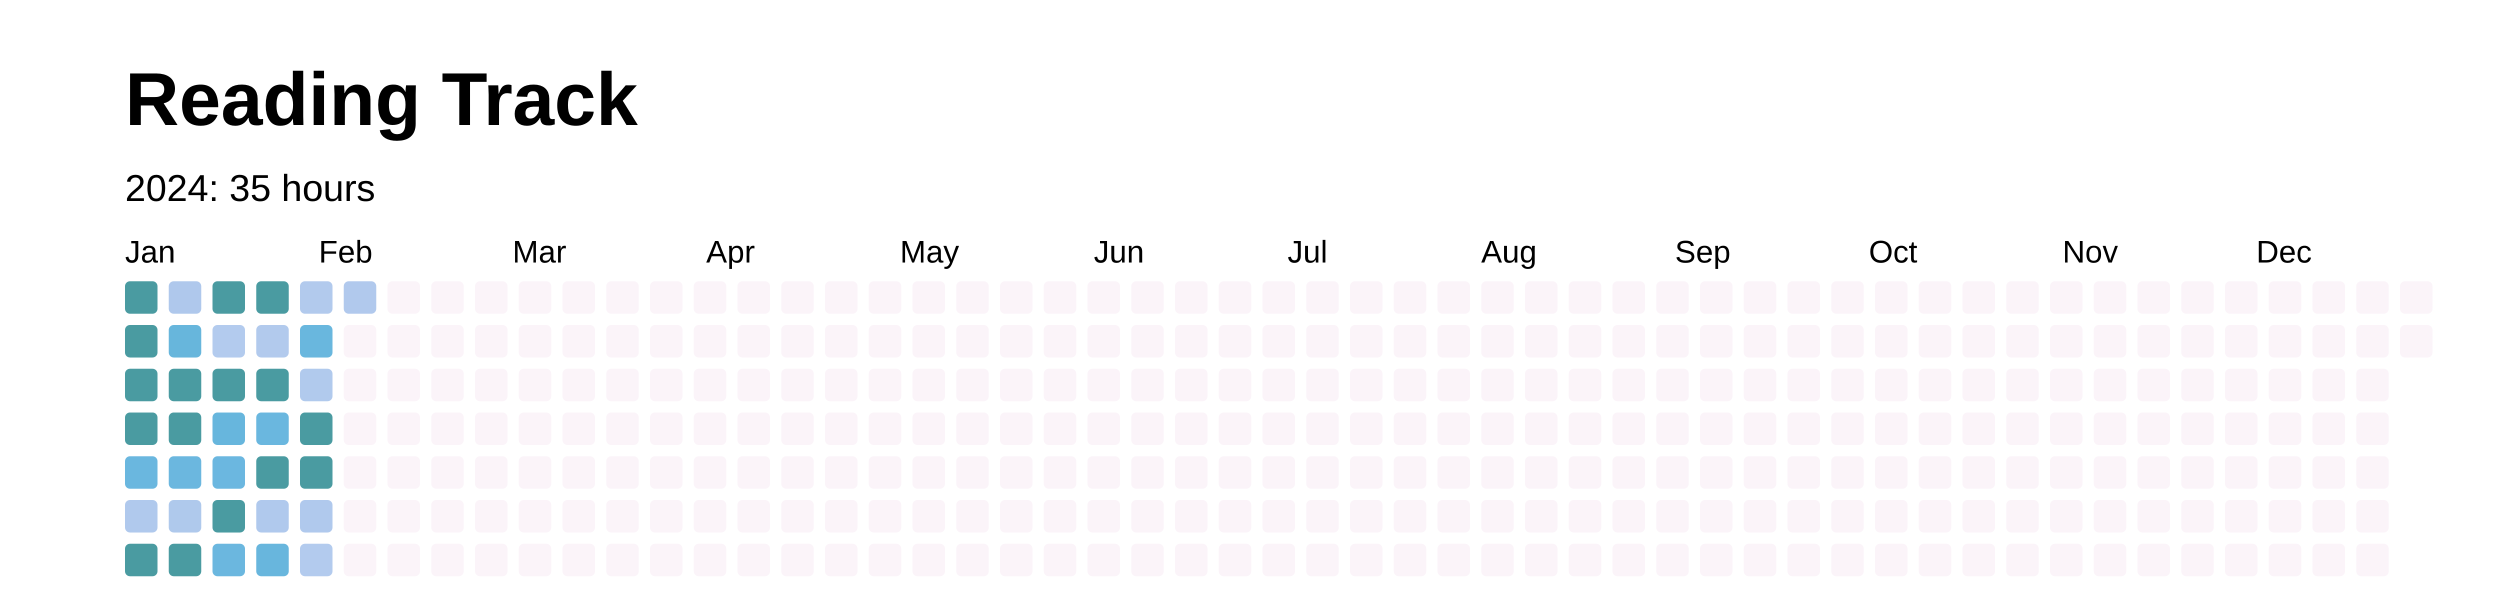
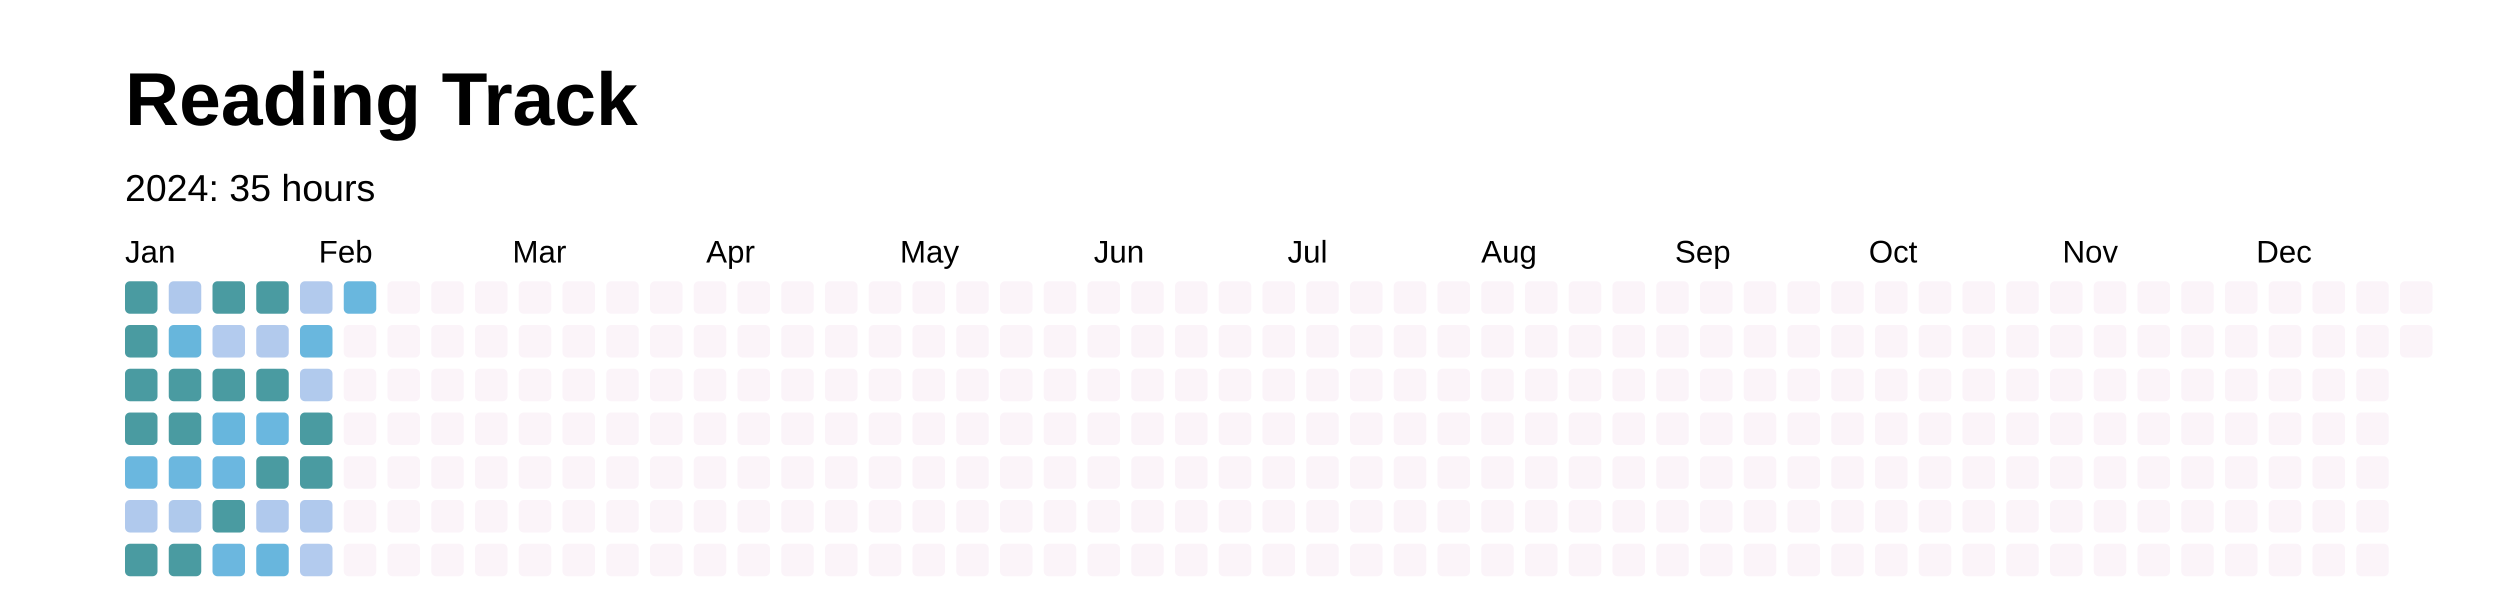
<svg xmlns="http://www.w3.org/2000/svg" baseProfile="full" height="48mm" version="1.1" viewBox="0,0,200,48" width="200mm">
  <defs />
  <rect fill="#FFFFFF" height="48" width="200" x="0" y="0" />
  <text fill="#000000" style="font-size:6px; font-family:Arial; font-weight:bold;" x="10" y="10">Reading Track</text>
  <text dominant-baseline="hanging" fill="#000000" style="font-size:3.0px; font-family:Arial;" x="10" y="14">2024: 35 hours</text>
  <text fill="#000000" style="font-size:2.5px; font-family:Arial" x="10.0" y="21.0">Jan</text>
  <text fill="#000000" style="font-size:2.5px; font-family:Arial" x="25.5" y="21.0">Feb</text>
  <text fill="#000000" style="font-size:2.5px; font-family:Arial" x="41.0" y="21.0">Mar</text>
  <text fill="#000000" style="font-size:2.5px; font-family:Arial" x="56.5" y="21.0">Apr</text>
  <text fill="#000000" style="font-size:2.5px; font-family:Arial" x="72.0" y="21.0">May</text>
  <text fill="#000000" style="font-size:2.5px; font-family:Arial" x="87.5" y="21.0">Jun</text>
  <text fill="#000000" style="font-size:2.5px; font-family:Arial" x="103.0" y="21.0">Jul</text>
  <text fill="#000000" style="font-size:2.5px; font-family:Arial" x="118.5" y="21.0">Aug</text>
  <text fill="#000000" style="font-size:2.5px; font-family:Arial" x="134.0" y="21.0">Sep</text>
  <text fill="#000000" style="font-size:2.5px; font-family:Arial" x="149.5" y="21.0">Oct</text>
  <text fill="#000000" style="font-size:2.5px; font-family:Arial" x="165.0" y="21.0">Nov</text>
  <text fill="#000000" style="font-size:2.5px; font-family:Arial" x="180.5" y="21.0">Dec</text>
  <rect fill="#4a9ba1" height="2.6" rx="0.4" ry="0.4" width="2.6" x="10.0" y="22.5" />
  <rect fill="#4a9ba1" height="2.6" rx="0.4" ry="0.4" width="2.6" x="10.0" y="26.0" />
  <rect fill="#4a9ba1" height="2.6" rx="0.4" ry="0.4" width="2.6" x="10.0" y="29.5" />
  <rect fill="#4a9ba1" height="2.6" rx="0.4" ry="0.4" width="2.6" x="10.0" y="33.0" />
  <rect fill="#6ab7df" height="2.6" rx="0.4" ry="0.4" width="2.6" x="10.0" y="36.5" />
  <rect fill="#b0c9ed" height="2.6" rx="0.4" ry="0.4" width="2.6" x="10.0" y="40.0" />
  <rect fill="#4a9ba1" height="2.6" rx="0.4" ry="0.4" width="2.6" x="10.0" y="43.5" />
  <rect fill="#afc8ec" height="2.6" rx="0.4" ry="0.4" width="2.6" x="13.5" y="22.5" />
  <rect fill="#67b6dc" height="2.6" rx="0.4" ry="0.4" width="2.6" x="13.5" y="26.0" />
  <rect fill="#4a9ba1" height="2.6" rx="0.4" ry="0.4" width="2.6" x="13.5" y="29.5" />
  <rect fill="#4a9ba1" height="2.6" rx="0.4" ry="0.4" width="2.6" x="13.5" y="33.0" />
  <rect fill="#6bb7df" height="2.6" rx="0.4" ry="0.4" width="2.6" x="13.5" y="36.5" />
  <rect fill="#afc9ec" height="2.6" rx="0.4" ry="0.4" width="2.6" x="13.5" y="40.0" />
  <rect fill="#4a9ba1" height="2.6" rx="0.4" ry="0.4" width="2.6" x="13.5" y="43.5" />
  <rect fill="#4a9ba1" height="2.6" rx="0.4" ry="0.4" width="2.6" x="17.0" y="22.5" />
  <rect fill="#b3cbee" height="2.6" rx="0.4" ry="0.4" width="2.6" x="17.0" y="26.0" />
  <rect fill="#4a9ba1" height="2.6" rx="0.4" ry="0.4" width="2.6" x="17.0" y="29.5" />
  <rect fill="#67b6dd" height="2.6" rx="0.4" ry="0.4" width="2.6" x="17.0" y="33.0" />
  <rect fill="#6bb7e0" height="2.6" rx="0.4" ry="0.4" width="2.6" x="17.0" y="36.5" />
  <rect fill="#4a9ba1" height="2.6" rx="0.4" ry="0.4" width="2.6" x="17.0" y="40.0" />
  <rect fill="#6bb7df" height="2.6" rx="0.4" ry="0.4" width="2.6" x="17.0" y="43.5" />
  <rect fill="#4a9ba1" height="2.6" rx="0.4" ry="0.4" width="2.6" x="20.5" y="22.5" />
  <rect fill="#b2caed" height="2.6" rx="0.4" ry="0.4" width="2.6" x="20.5" y="26.0" />
  <rect fill="#4a9ba1" height="2.6" rx="0.4" ry="0.4" width="2.6" x="20.5" y="29.5" />
  <rect fill="#6ab7df" height="2.6" rx="0.4" ry="0.4" width="2.6" x="20.5" y="33.0" />
  <rect fill="#4a9ba1" height="2.6" rx="0.4" ry="0.4" width="2.6" x="20.5" y="36.5" />
  <rect fill="#b0c9ed" height="2.6" rx="0.4" ry="0.4" width="2.6" x="20.5" y="40.0" />
  <rect fill="#68b6dd" height="2.6" rx="0.4" ry="0.4" width="2.6" x="20.5" y="43.5" />
  <rect fill="#b2caed" height="2.6" rx="0.4" ry="0.4" width="2.6" x="24.0" y="22.5" />
  <rect fill="#69b7de" height="2.6" rx="0.4" ry="0.4" width="2.6" x="24.0" y="26.0" />
  <rect fill="#b1caed" height="2.6" rx="0.4" ry="0.4" width="2.6" x="24.0" y="29.5" />
  <rect fill="#4a9ba1" height="2.6" rx="0.4" ry="0.4" width="2.6" x="24.0" y="33.0" />
  <rect fill="#4a9ba1" height="2.6" rx="0.4" ry="0.4" width="2.6" x="24.0" y="36.5" />
  <rect fill="#b0c9ed" height="2.6" rx="0.4" ry="0.4" width="2.6" x="24.0" y="40.0" />
  <rect fill="#b3cbee" height="2.6" rx="0.4" ry="0.4" width="2.6" x="24.0" y="43.5" />
-   <rect fill="#b1c9ed" height="2.6" rx="0.4" ry="0.4" width="2.6" x="27.5" y="22.5" />
+   <rect fill="#69b7de" height="2.6" rx="0.4" ry="0.4" width="2.6" x="27.5" y="22.5" />
  <rect fill="#FBF4F9" height="2.6" rx="0.4" ry="0.4" width="2.6" x="27.5" y="26.0" />
  <rect fill="#FBF4F9" height="2.6" rx="0.4" ry="0.4" width="2.6" x="27.5" y="29.5" />
  <rect fill="#FBF4F9" height="2.6" rx="0.4" ry="0.4" width="2.6" x="27.5" y="33.0" />
  <rect fill="#FBF4F9" height="2.6" rx="0.4" ry="0.4" width="2.6" x="27.5" y="36.5" />
  <rect fill="#FBF4F9" height="2.6" rx="0.4" ry="0.4" width="2.6" x="27.5" y="40.0" />
  <rect fill="#FBF4F9" height="2.6" rx="0.4" ry="0.4" width="2.6" x="27.5" y="43.5" />
  <rect fill="#FBF4F9" height="2.6" rx="0.4" ry="0.4" width="2.6" x="31.0" y="22.5" />
  <rect fill="#FBF4F9" height="2.6" rx="0.4" ry="0.4" width="2.6" x="31.0" y="26.0" />
  <rect fill="#FBF4F9" height="2.6" rx="0.4" ry="0.4" width="2.6" x="31.0" y="29.5" />
  <rect fill="#FBF4F9" height="2.6" rx="0.4" ry="0.4" width="2.6" x="31.0" y="33.0" />
  <rect fill="#FBF4F9" height="2.6" rx="0.4" ry="0.4" width="2.6" x="31.0" y="36.5" />
  <rect fill="#FBF4F9" height="2.6" rx="0.4" ry="0.4" width="2.6" x="31.0" y="40.0" />
  <rect fill="#FBF4F9" height="2.6" rx="0.4" ry="0.4" width="2.6" x="31.0" y="43.5" />
  <rect fill="#FBF4F9" height="2.6" rx="0.4" ry="0.4" width="2.6" x="34.5" y="22.5" />
  <rect fill="#FBF4F9" height="2.6" rx="0.4" ry="0.4" width="2.6" x="34.5" y="26.0" />
  <rect fill="#FBF4F9" height="2.6" rx="0.4" ry="0.4" width="2.6" x="34.5" y="29.5" />
  <rect fill="#FBF4F9" height="2.6" rx="0.4" ry="0.4" width="2.6" x="34.5" y="33.0" />
  <rect fill="#FBF4F9" height="2.6" rx="0.4" ry="0.4" width="2.6" x="34.5" y="36.5" />
  <rect fill="#FBF4F9" height="2.6" rx="0.4" ry="0.4" width="2.6" x="34.5" y="40.0" />
  <rect fill="#FBF4F9" height="2.6" rx="0.4" ry="0.4" width="2.6" x="34.5" y="43.5" />
  <rect fill="#FBF4F9" height="2.6" rx="0.4" ry="0.4" width="2.6" x="38.0" y="22.5" />
  <rect fill="#FBF4F9" height="2.6" rx="0.4" ry="0.4" width="2.6" x="38.0" y="26.0" />
  <rect fill="#FBF4F9" height="2.6" rx="0.4" ry="0.4" width="2.6" x="38.0" y="29.5" />
  <rect fill="#FBF4F9" height="2.6" rx="0.4" ry="0.4" width="2.6" x="38.0" y="33.0" />
  <rect fill="#FBF4F9" height="2.6" rx="0.4" ry="0.4" width="2.6" x="38.0" y="36.5" />
  <rect fill="#FBF4F9" height="2.6" rx="0.4" ry="0.4" width="2.6" x="38.0" y="40.0" />
  <rect fill="#FBF4F9" height="2.6" rx="0.4" ry="0.4" width="2.6" x="38.0" y="43.5" />
  <rect fill="#FBF4F9" height="2.6" rx="0.4" ry="0.4" width="2.6" x="41.5" y="22.5" />
  <rect fill="#FBF4F9" height="2.6" rx="0.4" ry="0.4" width="2.6" x="41.5" y="26.0" />
  <rect fill="#FBF4F9" height="2.6" rx="0.4" ry="0.4" width="2.6" x="41.5" y="29.5" />
  <rect fill="#FBF4F9" height="2.6" rx="0.4" ry="0.4" width="2.6" x="41.5" y="33.0" />
  <rect fill="#FBF4F9" height="2.6" rx="0.4" ry="0.4" width="2.6" x="41.5" y="36.5" />
  <rect fill="#FBF4F9" height="2.6" rx="0.4" ry="0.4" width="2.6" x="41.5" y="40.0" />
  <rect fill="#FBF4F9" height="2.6" rx="0.4" ry="0.4" width="2.6" x="41.5" y="43.5" />
  <rect fill="#FBF4F9" height="2.6" rx="0.4" ry="0.4" width="2.6" x="45.0" y="22.5" />
  <rect fill="#FBF4F9" height="2.6" rx="0.4" ry="0.4" width="2.6" x="45.0" y="26.0" />
  <rect fill="#FBF4F9" height="2.6" rx="0.4" ry="0.4" width="2.6" x="45.0" y="29.5" />
  <rect fill="#FBF4F9" height="2.6" rx="0.4" ry="0.4" width="2.6" x="45.0" y="33.0" />
  <rect fill="#FBF4F9" height="2.6" rx="0.4" ry="0.4" width="2.6" x="45.0" y="36.5" />
  <rect fill="#FBF4F9" height="2.6" rx="0.4" ry="0.4" width="2.6" x="45.0" y="40.0" />
  <rect fill="#FBF4F9" height="2.6" rx="0.4" ry="0.4" width="2.6" x="45.0" y="43.5" />
  <rect fill="#FBF4F9" height="2.6" rx="0.4" ry="0.4" width="2.6" x="48.5" y="22.5" />
  <rect fill="#FBF4F9" height="2.6" rx="0.4" ry="0.4" width="2.6" x="48.5" y="26.0" />
  <rect fill="#FBF4F9" height="2.6" rx="0.4" ry="0.4" width="2.6" x="48.5" y="29.5" />
  <rect fill="#FBF4F9" height="2.6" rx="0.4" ry="0.4" width="2.6" x="48.5" y="33.0" />
  <rect fill="#FBF4F9" height="2.6" rx="0.4" ry="0.4" width="2.6" x="48.5" y="36.5" />
  <rect fill="#FBF4F9" height="2.6" rx="0.4" ry="0.4" width="2.6" x="48.5" y="40.0" />
  <rect fill="#FBF4F9" height="2.6" rx="0.4" ry="0.4" width="2.6" x="48.5" y="43.5" />
  <rect fill="#FBF4F9" height="2.6" rx="0.4" ry="0.4" width="2.6" x="52.0" y="22.5" />
  <rect fill="#FBF4F9" height="2.6" rx="0.4" ry="0.4" width="2.6" x="52.0" y="26.0" />
  <rect fill="#FBF4F9" height="2.6" rx="0.4" ry="0.4" width="2.6" x="52.0" y="29.5" />
  <rect fill="#FBF4F9" height="2.6" rx="0.4" ry="0.4" width="2.6" x="52.0" y="33.0" />
  <rect fill="#FBF4F9" height="2.6" rx="0.4" ry="0.4" width="2.6" x="52.0" y="36.5" />
  <rect fill="#FBF4F9" height="2.6" rx="0.4" ry="0.4" width="2.6" x="52.0" y="40.0" />
  <rect fill="#FBF4F9" height="2.6" rx="0.4" ry="0.4" width="2.6" x="52.0" y="43.5" />
  <rect fill="#FBF4F9" height="2.6" rx="0.4" ry="0.4" width="2.6" x="55.5" y="22.5" />
  <rect fill="#FBF4F9" height="2.6" rx="0.4" ry="0.4" width="2.6" x="55.5" y="26.0" />
  <rect fill="#FBF4F9" height="2.6" rx="0.4" ry="0.4" width="2.6" x="55.5" y="29.5" />
  <rect fill="#FBF4F9" height="2.6" rx="0.4" ry="0.4" width="2.6" x="55.5" y="33.0" />
  <rect fill="#FBF4F9" height="2.6" rx="0.4" ry="0.4" width="2.6" x="55.5" y="36.5" />
  <rect fill="#FBF4F9" height="2.6" rx="0.4" ry="0.4" width="2.6" x="55.5" y="40.0" />
  <rect fill="#FBF4F9" height="2.6" rx="0.4" ry="0.4" width="2.6" x="55.5" y="43.5" />
  <rect fill="#FBF4F9" height="2.6" rx="0.4" ry="0.4" width="2.6" x="59.0" y="22.5" />
  <rect fill="#FBF4F9" height="2.6" rx="0.4" ry="0.4" width="2.6" x="59.0" y="26.0" />
  <rect fill="#FBF4F9" height="2.6" rx="0.4" ry="0.4" width="2.6" x="59.0" y="29.5" />
  <rect fill="#FBF4F9" height="2.6" rx="0.4" ry="0.4" width="2.6" x="59.0" y="33.0" />
  <rect fill="#FBF4F9" height="2.6" rx="0.4" ry="0.4" width="2.6" x="59.0" y="36.5" />
  <rect fill="#FBF4F9" height="2.6" rx="0.4" ry="0.4" width="2.6" x="59.0" y="40.0" />
  <rect fill="#FBF4F9" height="2.6" rx="0.4" ry="0.4" width="2.6" x="59.0" y="43.5" />
  <rect fill="#FBF4F9" height="2.6" rx="0.4" ry="0.4" width="2.6" x="62.5" y="22.5" />
  <rect fill="#FBF4F9" height="2.6" rx="0.4" ry="0.4" width="2.6" x="62.5" y="26.0" />
  <rect fill="#FBF4F9" height="2.6" rx="0.4" ry="0.4" width="2.6" x="62.5" y="29.5" />
  <rect fill="#FBF4F9" height="2.6" rx="0.4" ry="0.4" width="2.6" x="62.5" y="33.0" />
  <rect fill="#FBF4F9" height="2.6" rx="0.4" ry="0.4" width="2.6" x="62.5" y="36.5" />
  <rect fill="#FBF4F9" height="2.6" rx="0.4" ry="0.4" width="2.6" x="62.5" y="40.0" />
  <rect fill="#FBF4F9" height="2.6" rx="0.4" ry="0.4" width="2.6" x="62.5" y="43.5" />
  <rect fill="#FBF4F9" height="2.6" rx="0.4" ry="0.4" width="2.6" x="66.0" y="22.5" />
  <rect fill="#FBF4F9" height="2.6" rx="0.4" ry="0.4" width="2.6" x="66.0" y="26.0" />
  <rect fill="#FBF4F9" height="2.6" rx="0.4" ry="0.4" width="2.6" x="66.0" y="29.5" />
  <rect fill="#FBF4F9" height="2.6" rx="0.4" ry="0.4" width="2.6" x="66.0" y="33.0" />
  <rect fill="#FBF4F9" height="2.6" rx="0.4" ry="0.4" width="2.6" x="66.0" y="36.5" />
  <rect fill="#FBF4F9" height="2.6" rx="0.4" ry="0.4" width="2.6" x="66.0" y="40.0" />
  <rect fill="#FBF4F9" height="2.6" rx="0.4" ry="0.4" width="2.6" x="66.0" y="43.5" />
  <rect fill="#FBF4F9" height="2.6" rx="0.4" ry="0.4" width="2.6" x="69.5" y="22.5" />
  <rect fill="#FBF4F9" height="2.6" rx="0.4" ry="0.4" width="2.6" x="69.5" y="26.0" />
  <rect fill="#FBF4F9" height="2.6" rx="0.4" ry="0.4" width="2.6" x="69.5" y="29.5" />
  <rect fill="#FBF4F9" height="2.6" rx="0.4" ry="0.4" width="2.6" x="69.5" y="33.0" />
  <rect fill="#FBF4F9" height="2.6" rx="0.4" ry="0.4" width="2.6" x="69.5" y="36.5" />
  <rect fill="#FBF4F9" height="2.6" rx="0.4" ry="0.4" width="2.6" x="69.5" y="40.0" />
  <rect fill="#FBF4F9" height="2.6" rx="0.4" ry="0.4" width="2.6" x="69.5" y="43.5" />
  <rect fill="#FBF4F9" height="2.6" rx="0.4" ry="0.4" width="2.6" x="73.0" y="22.5" />
  <rect fill="#FBF4F9" height="2.6" rx="0.4" ry="0.4" width="2.6" x="73.0" y="26.0" />
  <rect fill="#FBF4F9" height="2.6" rx="0.4" ry="0.4" width="2.6" x="73.0" y="29.5" />
  <rect fill="#FBF4F9" height="2.6" rx="0.4" ry="0.4" width="2.6" x="73.0" y="33.0" />
  <rect fill="#FBF4F9" height="2.6" rx="0.4" ry="0.4" width="2.6" x="73.0" y="36.5" />
  <rect fill="#FBF4F9" height="2.6" rx="0.4" ry="0.4" width="2.6" x="73.0" y="40.0" />
  <rect fill="#FBF4F9" height="2.6" rx="0.4" ry="0.4" width="2.6" x="73.0" y="43.5" />
  <rect fill="#FBF4F9" height="2.6" rx="0.4" ry="0.4" width="2.6" x="76.5" y="22.5" />
  <rect fill="#FBF4F9" height="2.6" rx="0.4" ry="0.4" width="2.6" x="76.5" y="26.0" />
  <rect fill="#FBF4F9" height="2.6" rx="0.4" ry="0.4" width="2.6" x="76.5" y="29.5" />
  <rect fill="#FBF4F9" height="2.6" rx="0.4" ry="0.4" width="2.6" x="76.5" y="33.0" />
  <rect fill="#FBF4F9" height="2.6" rx="0.4" ry="0.4" width="2.6" x="76.5" y="36.5" />
  <rect fill="#FBF4F9" height="2.6" rx="0.4" ry="0.4" width="2.6" x="76.5" y="40.0" />
  <rect fill="#FBF4F9" height="2.6" rx="0.4" ry="0.4" width="2.6" x="76.5" y="43.5" />
  <rect fill="#FBF4F9" height="2.6" rx="0.4" ry="0.4" width="2.6" x="80.0" y="22.5" />
  <rect fill="#FBF4F9" height="2.6" rx="0.4" ry="0.4" width="2.6" x="80.0" y="26.0" />
  <rect fill="#FBF4F9" height="2.6" rx="0.4" ry="0.4" width="2.6" x="80.0" y="29.5" />
  <rect fill="#FBF4F9" height="2.6" rx="0.4" ry="0.4" width="2.6" x="80.0" y="33.0" />
  <rect fill="#FBF4F9" height="2.6" rx="0.4" ry="0.4" width="2.6" x="80.0" y="36.5" />
  <rect fill="#FBF4F9" height="2.6" rx="0.4" ry="0.4" width="2.6" x="80.0" y="40.0" />
  <rect fill="#FBF4F9" height="2.6" rx="0.4" ry="0.4" width="2.6" x="80.0" y="43.5" />
  <rect fill="#FBF4F9" height="2.6" rx="0.4" ry="0.4" width="2.6" x="83.5" y="22.5" />
  <rect fill="#FBF4F9" height="2.6" rx="0.4" ry="0.4" width="2.6" x="83.5" y="26.0" />
  <rect fill="#FBF4F9" height="2.6" rx="0.4" ry="0.4" width="2.6" x="83.5" y="29.5" />
  <rect fill="#FBF4F9" height="2.6" rx="0.4" ry="0.4" width="2.6" x="83.5" y="33.0" />
  <rect fill="#FBF4F9" height="2.6" rx="0.4" ry="0.4" width="2.6" x="83.5" y="36.5" />
  <rect fill="#FBF4F9" height="2.6" rx="0.4" ry="0.4" width="2.6" x="83.5" y="40.0" />
  <rect fill="#FBF4F9" height="2.6" rx="0.4" ry="0.4" width="2.6" x="83.5" y="43.5" />
  <rect fill="#FBF4F9" height="2.6" rx="0.4" ry="0.4" width="2.6" x="87.0" y="22.5" />
  <rect fill="#FBF4F9" height="2.6" rx="0.4" ry="0.4" width="2.6" x="87.0" y="26.0" />
  <rect fill="#FBF4F9" height="2.6" rx="0.4" ry="0.4" width="2.6" x="87.0" y="29.5" />
  <rect fill="#FBF4F9" height="2.6" rx="0.4" ry="0.4" width="2.6" x="87.0" y="33.0" />
  <rect fill="#FBF4F9" height="2.6" rx="0.4" ry="0.4" width="2.6" x="87.0" y="36.5" />
  <rect fill="#FBF4F9" height="2.6" rx="0.4" ry="0.4" width="2.6" x="87.0" y="40.0" />
  <rect fill="#FBF4F9" height="2.6" rx="0.4" ry="0.4" width="2.6" x="87.0" y="43.5" />
  <rect fill="#FBF4F9" height="2.6" rx="0.4" ry="0.4" width="2.6" x="90.5" y="22.5" />
  <rect fill="#FBF4F9" height="2.6" rx="0.4" ry="0.4" width="2.6" x="90.5" y="26.0" />
  <rect fill="#FBF4F9" height="2.6" rx="0.4" ry="0.4" width="2.6" x="90.5" y="29.5" />
  <rect fill="#FBF4F9" height="2.6" rx="0.4" ry="0.4" width="2.6" x="90.5" y="33.0" />
  <rect fill="#FBF4F9" height="2.6" rx="0.4" ry="0.4" width="2.6" x="90.5" y="36.5" />
  <rect fill="#FBF4F9" height="2.6" rx="0.4" ry="0.4" width="2.6" x="90.5" y="40.0" />
  <rect fill="#FBF4F9" height="2.6" rx="0.4" ry="0.4" width="2.6" x="90.5" y="43.5" />
  <rect fill="#FBF4F9" height="2.6" rx="0.4" ry="0.4" width="2.6" x="94.0" y="22.5" />
  <rect fill="#FBF4F9" height="2.6" rx="0.4" ry="0.4" width="2.6" x="94.0" y="26.0" />
  <rect fill="#FBF4F9" height="2.6" rx="0.4" ry="0.4" width="2.6" x="94.0" y="29.5" />
  <rect fill="#FBF4F9" height="2.6" rx="0.4" ry="0.4" width="2.6" x="94.0" y="33.0" />
  <rect fill="#FBF4F9" height="2.6" rx="0.4" ry="0.4" width="2.6" x="94.0" y="36.5" />
  <rect fill="#FBF4F9" height="2.6" rx="0.4" ry="0.4" width="2.6" x="94.0" y="40.0" />
  <rect fill="#FBF4F9" height="2.6" rx="0.4" ry="0.4" width="2.6" x="94.0" y="43.5" />
  <rect fill="#FBF4F9" height="2.6" rx="0.4" ry="0.4" width="2.6" x="97.5" y="22.5" />
  <rect fill="#FBF4F9" height="2.6" rx="0.4" ry="0.4" width="2.6" x="97.5" y="26.0" />
  <rect fill="#FBF4F9" height="2.6" rx="0.4" ry="0.4" width="2.6" x="97.5" y="29.5" />
  <rect fill="#FBF4F9" height="2.6" rx="0.4" ry="0.4" width="2.6" x="97.5" y="33.0" />
  <rect fill="#FBF4F9" height="2.6" rx="0.4" ry="0.4" width="2.6" x="97.5" y="36.5" />
  <rect fill="#FBF4F9" height="2.6" rx="0.4" ry="0.4" width="2.6" x="97.5" y="40.0" />
  <rect fill="#FBF4F9" height="2.6" rx="0.4" ry="0.4" width="2.6" x="97.5" y="43.5" />
  <rect fill="#FBF4F9" height="2.6" rx="0.4" ry="0.4" width="2.6" x="101.0" y="22.5" />
  <rect fill="#FBF4F9" height="2.6" rx="0.4" ry="0.4" width="2.6" x="101.0" y="26.0" />
  <rect fill="#FBF4F9" height="2.6" rx="0.4" ry="0.4" width="2.6" x="101.0" y="29.5" />
  <rect fill="#FBF4F9" height="2.6" rx="0.4" ry="0.4" width="2.6" x="101.0" y="33.0" />
  <rect fill="#FBF4F9" height="2.6" rx="0.4" ry="0.4" width="2.6" x="101.0" y="36.5" />
  <rect fill="#FBF4F9" height="2.6" rx="0.4" ry="0.4" width="2.6" x="101.0" y="40.0" />
  <rect fill="#FBF4F9" height="2.6" rx="0.4" ry="0.4" width="2.6" x="101.0" y="43.5" />
  <rect fill="#FBF4F9" height="2.6" rx="0.4" ry="0.4" width="2.6" x="104.5" y="22.5" />
  <rect fill="#FBF4F9" height="2.6" rx="0.4" ry="0.4" width="2.6" x="104.5" y="26.0" />
  <rect fill="#FBF4F9" height="2.6" rx="0.4" ry="0.4" width="2.6" x="104.5" y="29.5" />
  <rect fill="#FBF4F9" height="2.6" rx="0.4" ry="0.4" width="2.6" x="104.5" y="33.0" />
  <rect fill="#FBF4F9" height="2.6" rx="0.4" ry="0.4" width="2.6" x="104.5" y="36.5" />
  <rect fill="#FBF4F9" height="2.6" rx="0.4" ry="0.4" width="2.6" x="104.5" y="40.0" />
  <rect fill="#FBF4F9" height="2.6" rx="0.4" ry="0.4" width="2.6" x="104.5" y="43.5" />
  <rect fill="#FBF4F9" height="2.6" rx="0.4" ry="0.4" width="2.6" x="108.0" y="22.5" />
  <rect fill="#FBF4F9" height="2.6" rx="0.4" ry="0.4" width="2.6" x="108.0" y="26.0" />
  <rect fill="#FBF4F9" height="2.6" rx="0.4" ry="0.4" width="2.6" x="108.0" y="29.5" />
  <rect fill="#FBF4F9" height="2.6" rx="0.4" ry="0.4" width="2.6" x="108.0" y="33.0" />
  <rect fill="#FBF4F9" height="2.6" rx="0.4" ry="0.4" width="2.6" x="108.0" y="36.5" />
  <rect fill="#FBF4F9" height="2.6" rx="0.4" ry="0.4" width="2.6" x="108.0" y="40.0" />
  <rect fill="#FBF4F9" height="2.6" rx="0.4" ry="0.4" width="2.6" x="108.0" y="43.5" />
  <rect fill="#FBF4F9" height="2.6" rx="0.4" ry="0.4" width="2.6" x="111.5" y="22.5" />
  <rect fill="#FBF4F9" height="2.6" rx="0.4" ry="0.4" width="2.6" x="111.5" y="26.0" />
  <rect fill="#FBF4F9" height="2.6" rx="0.4" ry="0.4" width="2.6" x="111.5" y="29.5" />
  <rect fill="#FBF4F9" height="2.6" rx="0.4" ry="0.4" width="2.6" x="111.5" y="33.0" />
  <rect fill="#FBF4F9" height="2.6" rx="0.4" ry="0.4" width="2.6" x="111.5" y="36.5" />
  <rect fill="#FBF4F9" height="2.6" rx="0.4" ry="0.4" width="2.6" x="111.5" y="40.0" />
  <rect fill="#FBF4F9" height="2.6" rx="0.4" ry="0.4" width="2.6" x="111.5" y="43.5" />
  <rect fill="#FBF4F9" height="2.6" rx="0.4" ry="0.4" width="2.6" x="115.0" y="22.5" />
  <rect fill="#FBF4F9" height="2.6" rx="0.4" ry="0.4" width="2.6" x="115.0" y="26.0" />
  <rect fill="#FBF4F9" height="2.6" rx="0.4" ry="0.4" width="2.6" x="115.0" y="29.5" />
  <rect fill="#FBF4F9" height="2.6" rx="0.4" ry="0.4" width="2.6" x="115.0" y="33.0" />
  <rect fill="#FBF4F9" height="2.6" rx="0.4" ry="0.4" width="2.6" x="115.0" y="36.5" />
  <rect fill="#FBF4F9" height="2.6" rx="0.4" ry="0.4" width="2.6" x="115.0" y="40.0" />
  <rect fill="#FBF4F9" height="2.6" rx="0.4" ry="0.4" width="2.6" x="115.0" y="43.5" />
  <rect fill="#FBF4F9" height="2.6" rx="0.4" ry="0.4" width="2.6" x="118.5" y="22.5" />
  <rect fill="#FBF4F9" height="2.6" rx="0.4" ry="0.4" width="2.6" x="118.5" y="26.0" />
  <rect fill="#FBF4F9" height="2.6" rx="0.4" ry="0.4" width="2.6" x="118.5" y="29.5" />
  <rect fill="#FBF4F9" height="2.6" rx="0.4" ry="0.4" width="2.6" x="118.5" y="33.0" />
  <rect fill="#FBF4F9" height="2.6" rx="0.4" ry="0.4" width="2.6" x="118.5" y="36.5" />
  <rect fill="#FBF4F9" height="2.6" rx="0.4" ry="0.4" width="2.6" x="118.5" y="40.0" />
  <rect fill="#FBF4F9" height="2.6" rx="0.4" ry="0.4" width="2.6" x="118.5" y="43.5" />
  <rect fill="#FBF4F9" height="2.6" rx="0.4" ry="0.4" width="2.6" x="122.0" y="22.5" />
  <rect fill="#FBF4F9" height="2.6" rx="0.4" ry="0.4" width="2.6" x="122.0" y="26.0" />
  <rect fill="#FBF4F9" height="2.6" rx="0.4" ry="0.4" width="2.6" x="122.0" y="29.5" />
  <rect fill="#FBF4F9" height="2.6" rx="0.4" ry="0.4" width="2.6" x="122.0" y="33.0" />
  <rect fill="#FBF4F9" height="2.6" rx="0.4" ry="0.4" width="2.6" x="122.0" y="36.5" />
  <rect fill="#FBF4F9" height="2.6" rx="0.4" ry="0.4" width="2.6" x="122.0" y="40.0" />
  <rect fill="#FBF4F9" height="2.6" rx="0.4" ry="0.4" width="2.6" x="122.0" y="43.5" />
  <rect fill="#FBF4F9" height="2.6" rx="0.4" ry="0.4" width="2.6" x="125.5" y="22.5" />
  <rect fill="#FBF4F9" height="2.6" rx="0.4" ry="0.4" width="2.6" x="125.5" y="26.0" />
  <rect fill="#FBF4F9" height="2.6" rx="0.4" ry="0.4" width="2.6" x="125.5" y="29.5" />
  <rect fill="#FBF4F9" height="2.6" rx="0.4" ry="0.4" width="2.6" x="125.5" y="33.0" />
  <rect fill="#FBF4F9" height="2.6" rx="0.4" ry="0.4" width="2.6" x="125.5" y="36.5" />
  <rect fill="#FBF4F9" height="2.6" rx="0.4" ry="0.4" width="2.6" x="125.5" y="40.0" />
  <rect fill="#FBF4F9" height="2.6" rx="0.4" ry="0.4" width="2.6" x="125.5" y="43.5" />
  <rect fill="#FBF4F9" height="2.6" rx="0.4" ry="0.4" width="2.6" x="129.0" y="22.5" />
  <rect fill="#FBF4F9" height="2.6" rx="0.4" ry="0.4" width="2.6" x="129.0" y="26.0" />
  <rect fill="#FBF4F9" height="2.6" rx="0.4" ry="0.4" width="2.6" x="129.0" y="29.5" />
  <rect fill="#FBF4F9" height="2.6" rx="0.4" ry="0.4" width="2.6" x="129.0" y="33.0" />
  <rect fill="#FBF4F9" height="2.6" rx="0.4" ry="0.4" width="2.6" x="129.0" y="36.5" />
  <rect fill="#FBF4F9" height="2.6" rx="0.4" ry="0.4" width="2.6" x="129.0" y="40.0" />
  <rect fill="#FBF4F9" height="2.6" rx="0.4" ry="0.4" width="2.6" x="129.0" y="43.5" />
  <rect fill="#FBF4F9" height="2.6" rx="0.4" ry="0.4" width="2.6" x="132.5" y="22.5" />
  <rect fill="#FBF4F9" height="2.6" rx="0.4" ry="0.4" width="2.6" x="132.5" y="26.0" />
  <rect fill="#FBF4F9" height="2.6" rx="0.4" ry="0.4" width="2.6" x="132.5" y="29.5" />
  <rect fill="#FBF4F9" height="2.6" rx="0.4" ry="0.4" width="2.6" x="132.5" y="33.0" />
  <rect fill="#FBF4F9" height="2.6" rx="0.4" ry="0.4" width="2.6" x="132.5" y="36.5" />
  <rect fill="#FBF4F9" height="2.6" rx="0.4" ry="0.4" width="2.6" x="132.5" y="40.0" />
  <rect fill="#FBF4F9" height="2.6" rx="0.4" ry="0.4" width="2.6" x="132.5" y="43.5" />
  <rect fill="#FBF4F9" height="2.6" rx="0.4" ry="0.4" width="2.6" x="136.0" y="22.5" />
  <rect fill="#FBF4F9" height="2.6" rx="0.4" ry="0.4" width="2.6" x="136.0" y="26.0" />
  <rect fill="#FBF4F9" height="2.6" rx="0.4" ry="0.4" width="2.6" x="136.0" y="29.5" />
  <rect fill="#FBF4F9" height="2.6" rx="0.4" ry="0.4" width="2.6" x="136.0" y="33.0" />
  <rect fill="#FBF4F9" height="2.6" rx="0.4" ry="0.4" width="2.6" x="136.0" y="36.5" />
  <rect fill="#FBF4F9" height="2.6" rx="0.4" ry="0.4" width="2.6" x="136.0" y="40.0" />
  <rect fill="#FBF4F9" height="2.6" rx="0.4" ry="0.4" width="2.6" x="136.0" y="43.5" />
  <rect fill="#FBF4F9" height="2.6" rx="0.4" ry="0.4" width="2.6" x="139.5" y="22.5" />
  <rect fill="#FBF4F9" height="2.6" rx="0.4" ry="0.4" width="2.6" x="139.5" y="26.0" />
  <rect fill="#FBF4F9" height="2.6" rx="0.4" ry="0.4" width="2.6" x="139.5" y="29.5" />
  <rect fill="#FBF4F9" height="2.6" rx="0.4" ry="0.4" width="2.6" x="139.5" y="33.0" />
  <rect fill="#FBF4F9" height="2.6" rx="0.4" ry="0.4" width="2.6" x="139.5" y="36.5" />
  <rect fill="#FBF4F9" height="2.6" rx="0.4" ry="0.4" width="2.6" x="139.5" y="40.0" />
  <rect fill="#FBF4F9" height="2.6" rx="0.4" ry="0.4" width="2.6" x="139.5" y="43.5" />
  <rect fill="#FBF4F9" height="2.6" rx="0.4" ry="0.4" width="2.6" x="143.0" y="22.5" />
  <rect fill="#FBF4F9" height="2.6" rx="0.4" ry="0.4" width="2.6" x="143.0" y="26.0" />
  <rect fill="#FBF4F9" height="2.6" rx="0.4" ry="0.4" width="2.6" x="143.0" y="29.5" />
  <rect fill="#FBF4F9" height="2.6" rx="0.4" ry="0.4" width="2.6" x="143.0" y="33.0" />
  <rect fill="#FBF4F9" height="2.6" rx="0.4" ry="0.4" width="2.6" x="143.0" y="36.5" />
  <rect fill="#FBF4F9" height="2.6" rx="0.4" ry="0.4" width="2.6" x="143.0" y="40.0" />
  <rect fill="#FBF4F9" height="2.6" rx="0.4" ry="0.4" width="2.6" x="143.0" y="43.5" />
  <rect fill="#FBF4F9" height="2.6" rx="0.4" ry="0.4" width="2.6" x="146.5" y="22.5" />
  <rect fill="#FBF4F9" height="2.6" rx="0.4" ry="0.4" width="2.6" x="146.5" y="26.0" />
  <rect fill="#FBF4F9" height="2.6" rx="0.4" ry="0.4" width="2.6" x="146.5" y="29.5" />
  <rect fill="#FBF4F9" height="2.6" rx="0.4" ry="0.4" width="2.6" x="146.5" y="33.0" />
  <rect fill="#FBF4F9" height="2.6" rx="0.4" ry="0.4" width="2.6" x="146.5" y="36.5" />
  <rect fill="#FBF4F9" height="2.6" rx="0.4" ry="0.4" width="2.6" x="146.5" y="40.0" />
  <rect fill="#FBF4F9" height="2.6" rx="0.4" ry="0.4" width="2.6" x="146.5" y="43.5" />
  <rect fill="#FBF4F9" height="2.6" rx="0.4" ry="0.4" width="2.6" x="150.0" y="22.5" />
  <rect fill="#FBF4F9" height="2.6" rx="0.4" ry="0.4" width="2.6" x="150.0" y="26.0" />
  <rect fill="#FBF4F9" height="2.6" rx="0.4" ry="0.4" width="2.6" x="150.0" y="29.5" />
  <rect fill="#FBF4F9" height="2.6" rx="0.4" ry="0.4" width="2.6" x="150.0" y="33.0" />
  <rect fill="#FBF4F9" height="2.6" rx="0.4" ry="0.4" width="2.6" x="150.0" y="36.5" />
  <rect fill="#FBF4F9" height="2.6" rx="0.4" ry="0.4" width="2.6" x="150.0" y="40.0" />
  <rect fill="#FBF4F9" height="2.6" rx="0.4" ry="0.4" width="2.6" x="150.0" y="43.5" />
  <rect fill="#FBF4F9" height="2.6" rx="0.4" ry="0.4" width="2.6" x="153.5" y="22.5" />
  <rect fill="#FBF4F9" height="2.6" rx="0.4" ry="0.4" width="2.6" x="153.5" y="26.0" />
  <rect fill="#FBF4F9" height="2.6" rx="0.4" ry="0.4" width="2.6" x="153.5" y="29.5" />
  <rect fill="#FBF4F9" height="2.6" rx="0.4" ry="0.4" width="2.6" x="153.5" y="33.0" />
  <rect fill="#FBF4F9" height="2.6" rx="0.4" ry="0.4" width="2.6" x="153.5" y="36.5" />
  <rect fill="#FBF4F9" height="2.6" rx="0.4" ry="0.4" width="2.6" x="153.5" y="40.0" />
  <rect fill="#FBF4F9" height="2.6" rx="0.4" ry="0.4" width="2.6" x="153.5" y="43.5" />
  <rect fill="#FBF4F9" height="2.6" rx="0.4" ry="0.4" width="2.6" x="157.0" y="22.5" />
  <rect fill="#FBF4F9" height="2.6" rx="0.4" ry="0.4" width="2.6" x="157.0" y="26.0" />
  <rect fill="#FBF4F9" height="2.6" rx="0.4" ry="0.4" width="2.6" x="157.0" y="29.5" />
  <rect fill="#FBF4F9" height="2.6" rx="0.4" ry="0.4" width="2.6" x="157.0" y="33.0" />
  <rect fill="#FBF4F9" height="2.6" rx="0.4" ry="0.4" width="2.6" x="157.0" y="36.5" />
  <rect fill="#FBF4F9" height="2.6" rx="0.4" ry="0.4" width="2.6" x="157.0" y="40.0" />
  <rect fill="#FBF4F9" height="2.6" rx="0.4" ry="0.4" width="2.6" x="157.0" y="43.5" />
  <rect fill="#FBF4F9" height="2.6" rx="0.4" ry="0.4" width="2.6" x="160.5" y="22.5" />
  <rect fill="#FBF4F9" height="2.6" rx="0.4" ry="0.4" width="2.6" x="160.5" y="26.0" />
  <rect fill="#FBF4F9" height="2.6" rx="0.4" ry="0.4" width="2.6" x="160.5" y="29.5" />
  <rect fill="#FBF4F9" height="2.6" rx="0.4" ry="0.4" width="2.6" x="160.5" y="33.0" />
  <rect fill="#FBF4F9" height="2.6" rx="0.4" ry="0.4" width="2.6" x="160.5" y="36.5" />
  <rect fill="#FBF4F9" height="2.6" rx="0.4" ry="0.4" width="2.6" x="160.5" y="40.0" />
  <rect fill="#FBF4F9" height="2.6" rx="0.4" ry="0.4" width="2.6" x="160.5" y="43.5" />
  <rect fill="#FBF4F9" height="2.6" rx="0.4" ry="0.4" width="2.6" x="164.0" y="22.5" />
  <rect fill="#FBF4F9" height="2.6" rx="0.4" ry="0.4" width="2.6" x="164.0" y="26.0" />
  <rect fill="#FBF4F9" height="2.6" rx="0.4" ry="0.4" width="2.6" x="164.0" y="29.5" />
  <rect fill="#FBF4F9" height="2.6" rx="0.4" ry="0.4" width="2.6" x="164.0" y="33.0" />
  <rect fill="#FBF4F9" height="2.6" rx="0.4" ry="0.4" width="2.6" x="164.0" y="36.5" />
  <rect fill="#FBF4F9" height="2.6" rx="0.4" ry="0.4" width="2.6" x="164.0" y="40.0" />
  <rect fill="#FBF4F9" height="2.6" rx="0.4" ry="0.4" width="2.6" x="164.0" y="43.5" />
  <rect fill="#FBF4F9" height="2.6" rx="0.4" ry="0.4" width="2.6" x="167.5" y="22.5" />
  <rect fill="#FBF4F9" height="2.6" rx="0.4" ry="0.4" width="2.6" x="167.5" y="26.0" />
  <rect fill="#FBF4F9" height="2.6" rx="0.4" ry="0.4" width="2.6" x="167.5" y="29.5" />
  <rect fill="#FBF4F9" height="2.6" rx="0.4" ry="0.4" width="2.6" x="167.5" y="33.0" />
  <rect fill="#FBF4F9" height="2.6" rx="0.4" ry="0.4" width="2.6" x="167.5" y="36.5" />
  <rect fill="#FBF4F9" height="2.6" rx="0.4" ry="0.4" width="2.6" x="167.5" y="40.0" />
  <rect fill="#FBF4F9" height="2.6" rx="0.4" ry="0.4" width="2.6" x="167.5" y="43.5" />
  <rect fill="#FBF4F9" height="2.6" rx="0.4" ry="0.4" width="2.6" x="171.0" y="22.5" />
  <rect fill="#FBF4F9" height="2.6" rx="0.4" ry="0.4" width="2.6" x="171.0" y="26.0" />
  <rect fill="#FBF4F9" height="2.6" rx="0.4" ry="0.4" width="2.6" x="171.0" y="29.5" />
  <rect fill="#FBF4F9" height="2.6" rx="0.4" ry="0.4" width="2.6" x="171.0" y="33.0" />
  <rect fill="#FBF4F9" height="2.6" rx="0.4" ry="0.4" width="2.6" x="171.0" y="36.5" />
  <rect fill="#FBF4F9" height="2.6" rx="0.4" ry="0.4" width="2.6" x="171.0" y="40.0" />
  <rect fill="#FBF4F9" height="2.6" rx="0.4" ry="0.4" width="2.6" x="171.0" y="43.5" />
  <rect fill="#FBF4F9" height="2.6" rx="0.4" ry="0.4" width="2.6" x="174.5" y="22.5" />
  <rect fill="#FBF4F9" height="2.6" rx="0.4" ry="0.4" width="2.6" x="174.5" y="26.0" />
  <rect fill="#FBF4F9" height="2.6" rx="0.4" ry="0.4" width="2.6" x="174.5" y="29.5" />
  <rect fill="#FBF4F9" height="2.6" rx="0.4" ry="0.4" width="2.6" x="174.5" y="33.0" />
  <rect fill="#FBF4F9" height="2.6" rx="0.4" ry="0.4" width="2.6" x="174.5" y="36.5" />
  <rect fill="#FBF4F9" height="2.6" rx="0.4" ry="0.4" width="2.6" x="174.5" y="40.0" />
  <rect fill="#FBF4F9" height="2.6" rx="0.4" ry="0.4" width="2.6" x="174.5" y="43.5" />
  <rect fill="#FBF4F9" height="2.6" rx="0.4" ry="0.4" width="2.6" x="178.0" y="22.5" />
  <rect fill="#FBF4F9" height="2.6" rx="0.4" ry="0.4" width="2.6" x="178.0" y="26.0" />
  <rect fill="#FBF4F9" height="2.6" rx="0.4" ry="0.4" width="2.6" x="178.0" y="29.5" />
  <rect fill="#FBF4F9" height="2.6" rx="0.4" ry="0.4" width="2.6" x="178.0" y="33.0" />
  <rect fill="#FBF4F9" height="2.6" rx="0.4" ry="0.4" width="2.6" x="178.0" y="36.5" />
  <rect fill="#FBF4F9" height="2.6" rx="0.4" ry="0.4" width="2.6" x="178.0" y="40.0" />
  <rect fill="#FBF4F9" height="2.6" rx="0.4" ry="0.4" width="2.6" x="178.0" y="43.5" />
  <rect fill="#FBF4F9" height="2.6" rx="0.4" ry="0.4" width="2.6" x="181.5" y="22.5" />
  <rect fill="#FBF4F9" height="2.6" rx="0.4" ry="0.4" width="2.6" x="181.5" y="26.0" />
  <rect fill="#FBF4F9" height="2.6" rx="0.4" ry="0.4" width="2.6" x="181.5" y="29.5" />
  <rect fill="#FBF4F9" height="2.6" rx="0.4" ry="0.4" width="2.6" x="181.5" y="33.0" />
  <rect fill="#FBF4F9" height="2.6" rx="0.4" ry="0.4" width="2.6" x="181.5" y="36.5" />
  <rect fill="#FBF4F9" height="2.6" rx="0.4" ry="0.4" width="2.6" x="181.5" y="40.0" />
  <rect fill="#FBF4F9" height="2.6" rx="0.4" ry="0.4" width="2.6" x="181.5" y="43.5" />
  <rect fill="#FBF4F9" height="2.6" rx="0.4" ry="0.4" width="2.6" x="185.0" y="22.5" />
  <rect fill="#FBF4F9" height="2.6" rx="0.4" ry="0.4" width="2.6" x="185.0" y="26.0" />
  <rect fill="#FBF4F9" height="2.6" rx="0.4" ry="0.4" width="2.6" x="185.0" y="29.5" />
  <rect fill="#FBF4F9" height="2.6" rx="0.4" ry="0.4" width="2.6" x="185.0" y="33.0" />
  <rect fill="#FBF4F9" height="2.6" rx="0.4" ry="0.4" width="2.6" x="185.0" y="36.5" />
  <rect fill="#FBF4F9" height="2.6" rx="0.4" ry="0.4" width="2.6" x="185.0" y="40.0" />
  <rect fill="#FBF4F9" height="2.6" rx="0.4" ry="0.4" width="2.6" x="185.0" y="43.5" />
  <rect fill="#FBF4F9" height="2.6" rx="0.4" ry="0.4" width="2.6" x="188.5" y="22.5" />
  <rect fill="#FBF4F9" height="2.6" rx="0.4" ry="0.4" width="2.6" x="188.5" y="26.0" />
  <rect fill="#FBF4F9" height="2.6" rx="0.4" ry="0.4" width="2.6" x="188.5" y="29.5" />
  <rect fill="#FBF4F9" height="2.6" rx="0.4" ry="0.4" width="2.6" x="188.5" y="33.0" />
  <rect fill="#FBF4F9" height="2.6" rx="0.4" ry="0.4" width="2.6" x="188.5" y="36.5" />
  <rect fill="#FBF4F9" height="2.6" rx="0.4" ry="0.4" width="2.6" x="188.5" y="40.0" />
  <rect fill="#FBF4F9" height="2.6" rx="0.4" ry="0.4" width="2.6" x="188.5" y="43.5" />
  <rect fill="#FBF4F9" height="2.6" rx="0.4" ry="0.4" width="2.6" x="192.0" y="22.5" />
  <rect fill="#FBF4F9" height="2.6" rx="0.4" ry="0.4" width="2.6" x="192.0" y="26.0" />
</svg>
